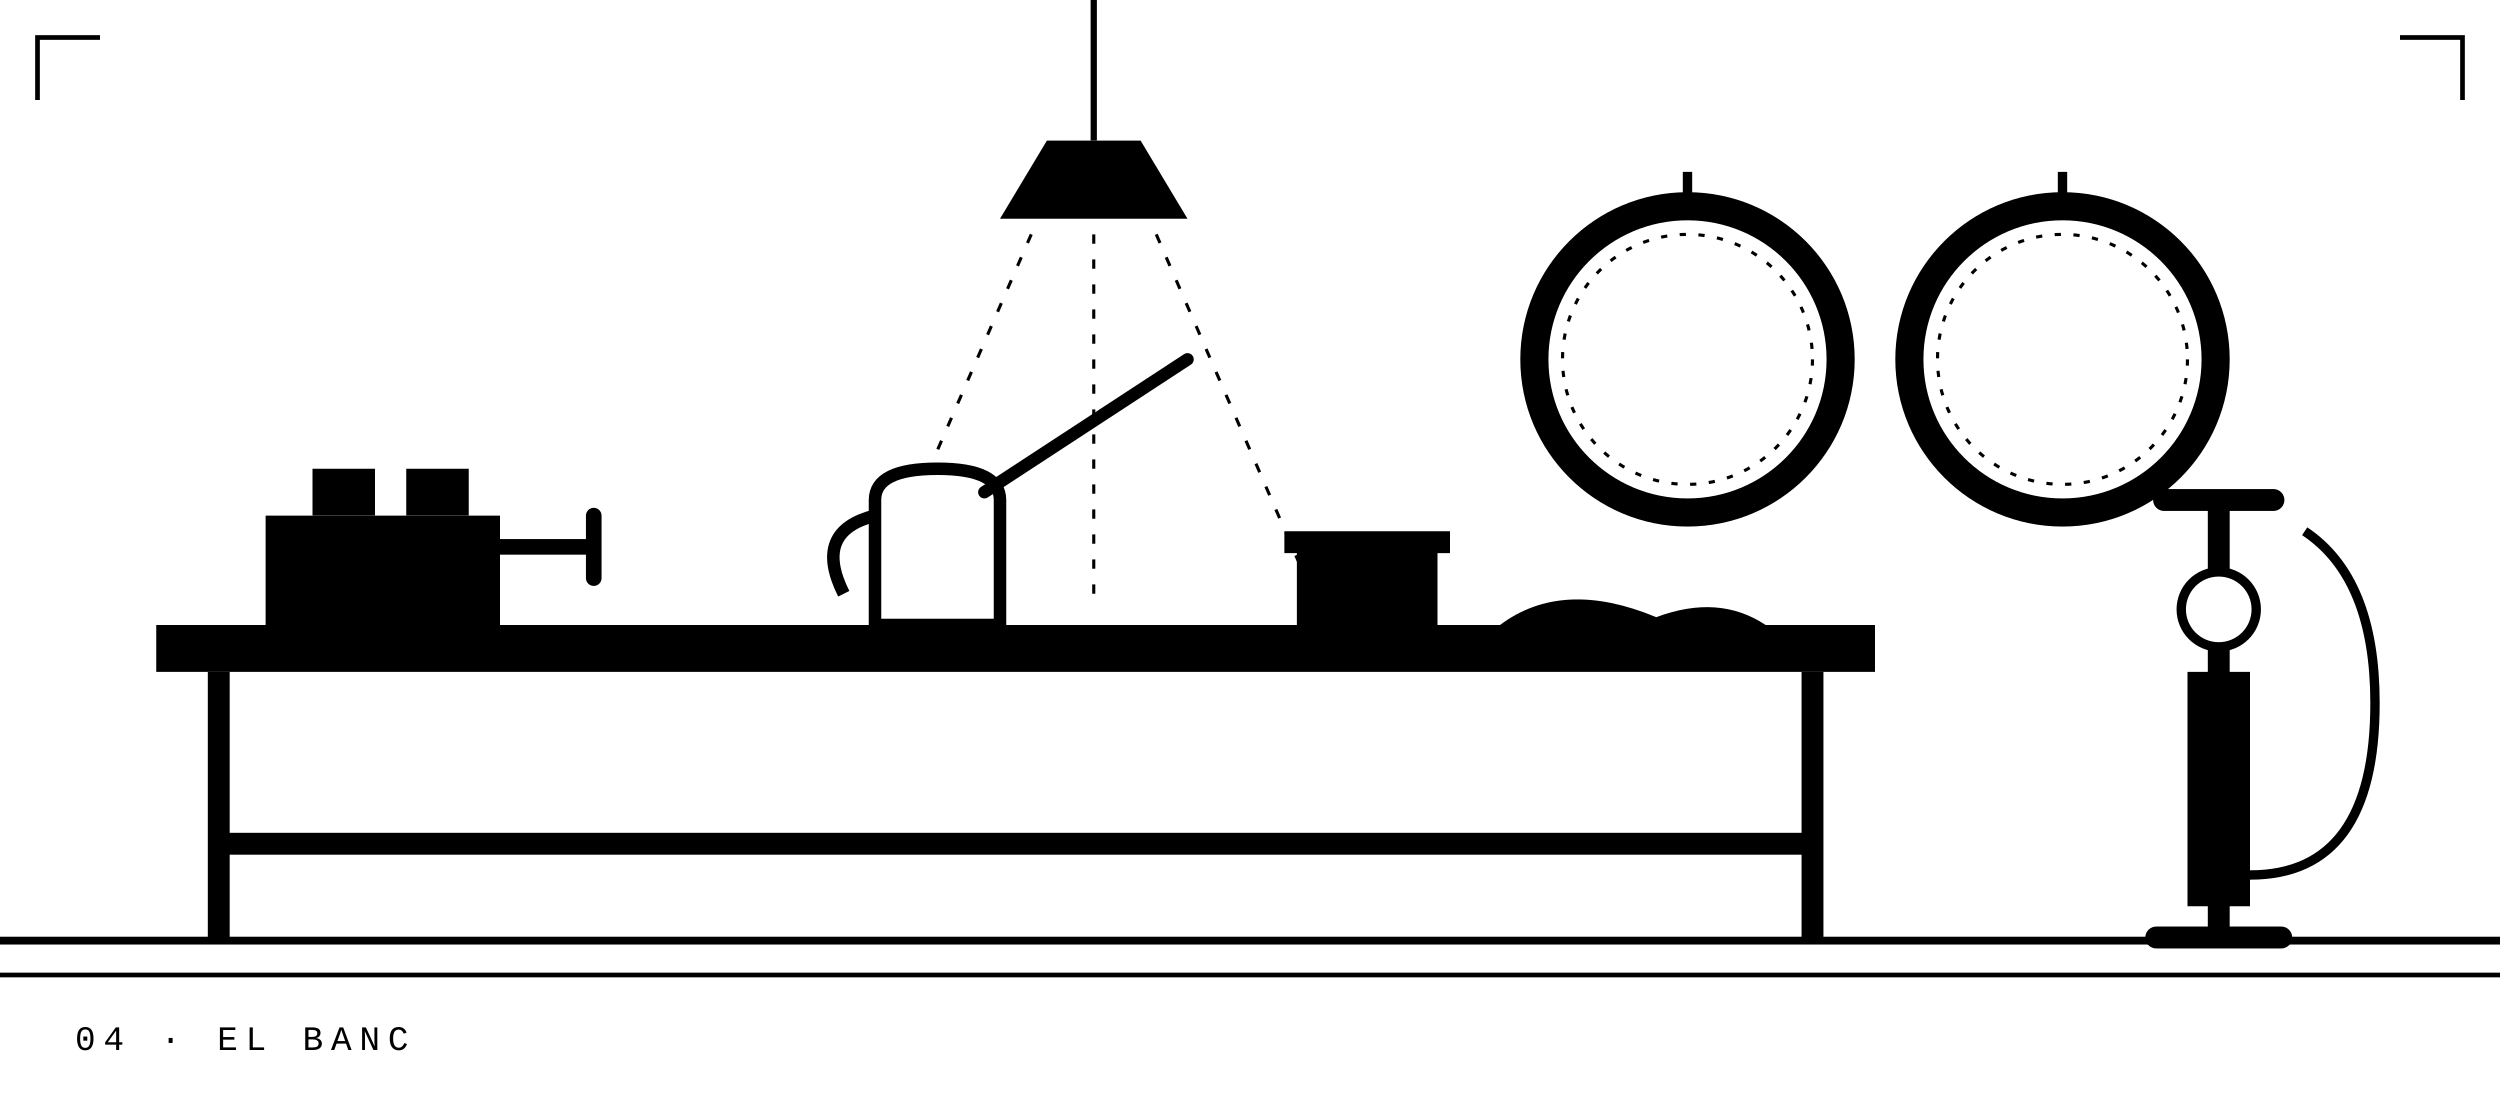
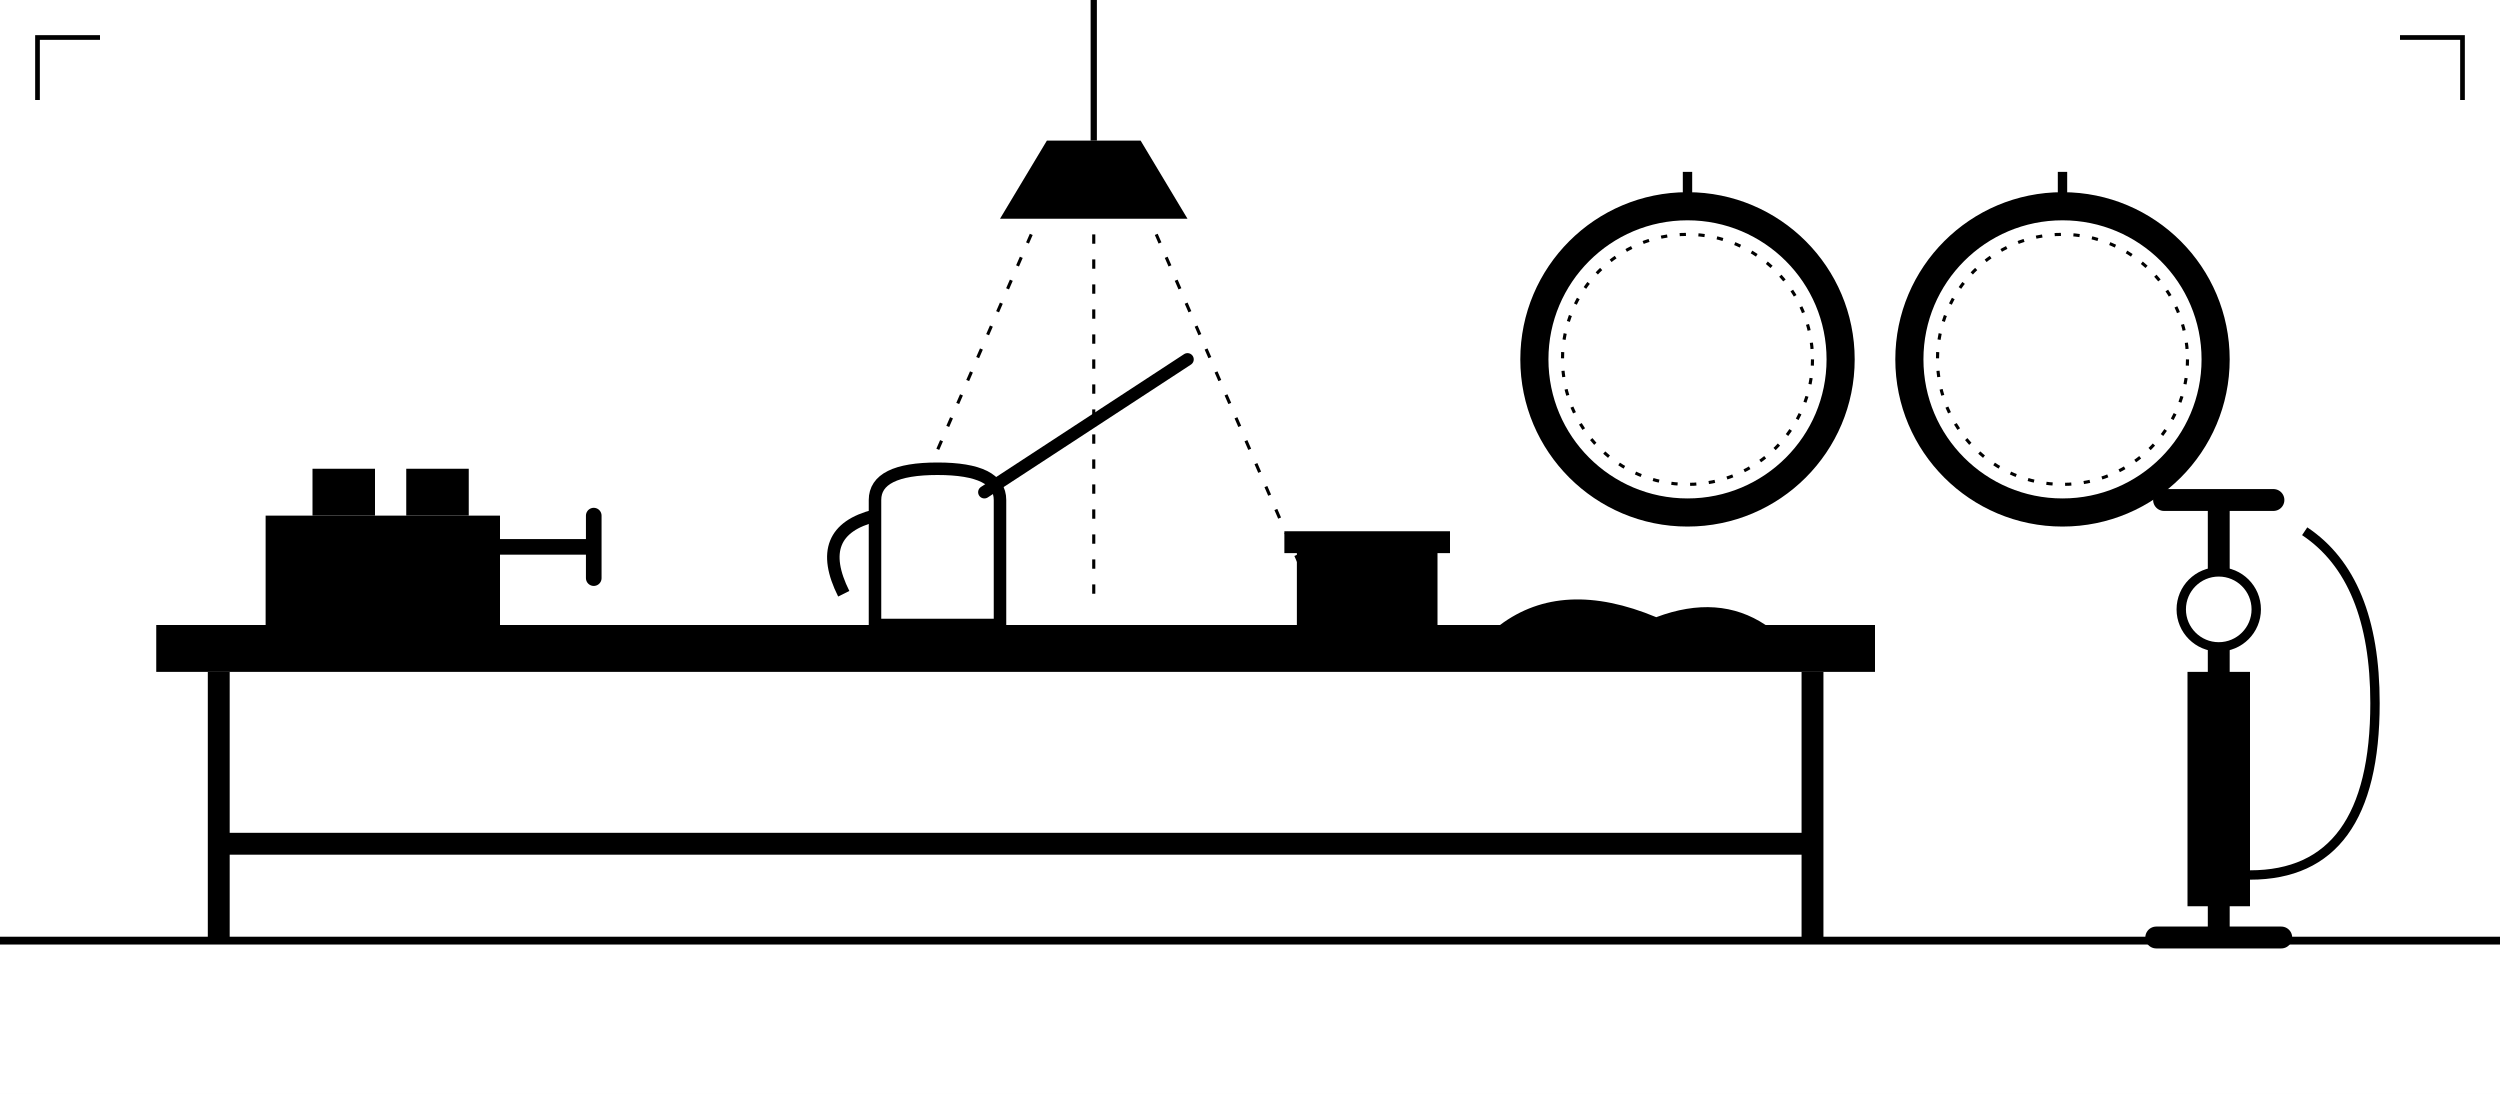
<svg xmlns="http://www.w3.org/2000/svg" viewBox="0 0 1600 700" width="1600" height="700">
  <rect width="1600" height="700" fill="#fff" />
  <path d="M700 0V90" stroke="#000" stroke-width="4" />
  <path d="M640 140L670 90H730L760 140Z" fill="#000" />
  <g stroke="#000" stroke-width="2" stroke-dasharray="6 10">
    <path d="M660 150L560 380M700 150V380M740 150L840 380" />
  </g>
  <path d="M1080 110V130" stroke="#000" stroke-width="6" />
  <circle cx="1080" cy="230" r="98" fill="none" stroke="#000" stroke-width="18" />
  <circle cx="1080" cy="230" r="80" fill="none" stroke="#000" stroke-width="2" stroke-dasharray="4 8" />
  <path d="M1320 110V130" stroke="#000" stroke-width="6" />
  <circle cx="1320" cy="230" r="98" fill="none" stroke="#000" stroke-width="18" />
  <circle cx="1320" cy="230" r="80" fill="none" stroke="#000" stroke-width="2" stroke-dasharray="4 8" />
  <rect x="100" y="400" width="1100" height="30" fill="#000" />
  <path d="M140 430V600M1160 430V600M140 540H1160" stroke="#000" stroke-width="14" />
  <rect x="170" y="330" width="150" height="70" fill="#000" />
  <rect x="200" y="300" width="40" height="30" fill="#000" />
  <rect x="260" y="300" width="40" height="30" fill="#000" />
  <path d="M320 350H380M380 330V370" stroke="#000" stroke-width="10" stroke-linecap="round" />
  <path d="M560 400V320Q560 300 600 300Q640 300 640 320V400Z" fill="#fff" stroke="#000" stroke-width="8" />
  <path d="M630 315L760 230" stroke="#000" stroke-width="8" stroke-linecap="round" />
  <path d="M560 330Q520 340 540 380" fill="none" stroke="#000" stroke-width="8" />
  <rect x="830" y="350" width="90" height="50" fill="#000" />
  <rect x="822" y="340" width="106" height="14" fill="#000" />
  <path d="M960 400Q1000 370 1060 395Q1100 380 1130 400" fill="#000" />
  <path d="M1420 600V320M1380 600H1460M1385 320H1455" stroke="#000" stroke-width="14" stroke-linecap="round" />
  <rect x="1400" y="430" width="40" height="150" fill="#000" />
  <circle cx="1420" cy="390" r="24" fill="#fff" stroke="#000" stroke-width="6" />
  <path d="M1440 560Q1520 560 1520 450Q1520 370 1475 340" fill="none" stroke="#000" stroke-width="6" />
  <path d="M0 602H1600" stroke="#000" stroke-width="5" />
  <rect y="624" width="1600" height="76" fill="#fff" />
-   <path d="M0 624H1600" stroke="#000" stroke-width="3" />
-   <g font-family="Courier New,monospace" font-size="22" fill="#000" letter-spacing="5">
-     <text x="48" y="672">04 · EL BANC</text>
-   </g>
  <path d="M24 64V24H64M1536 24H1576V64" fill="none" stroke="#000" stroke-width="3" />
</svg>
